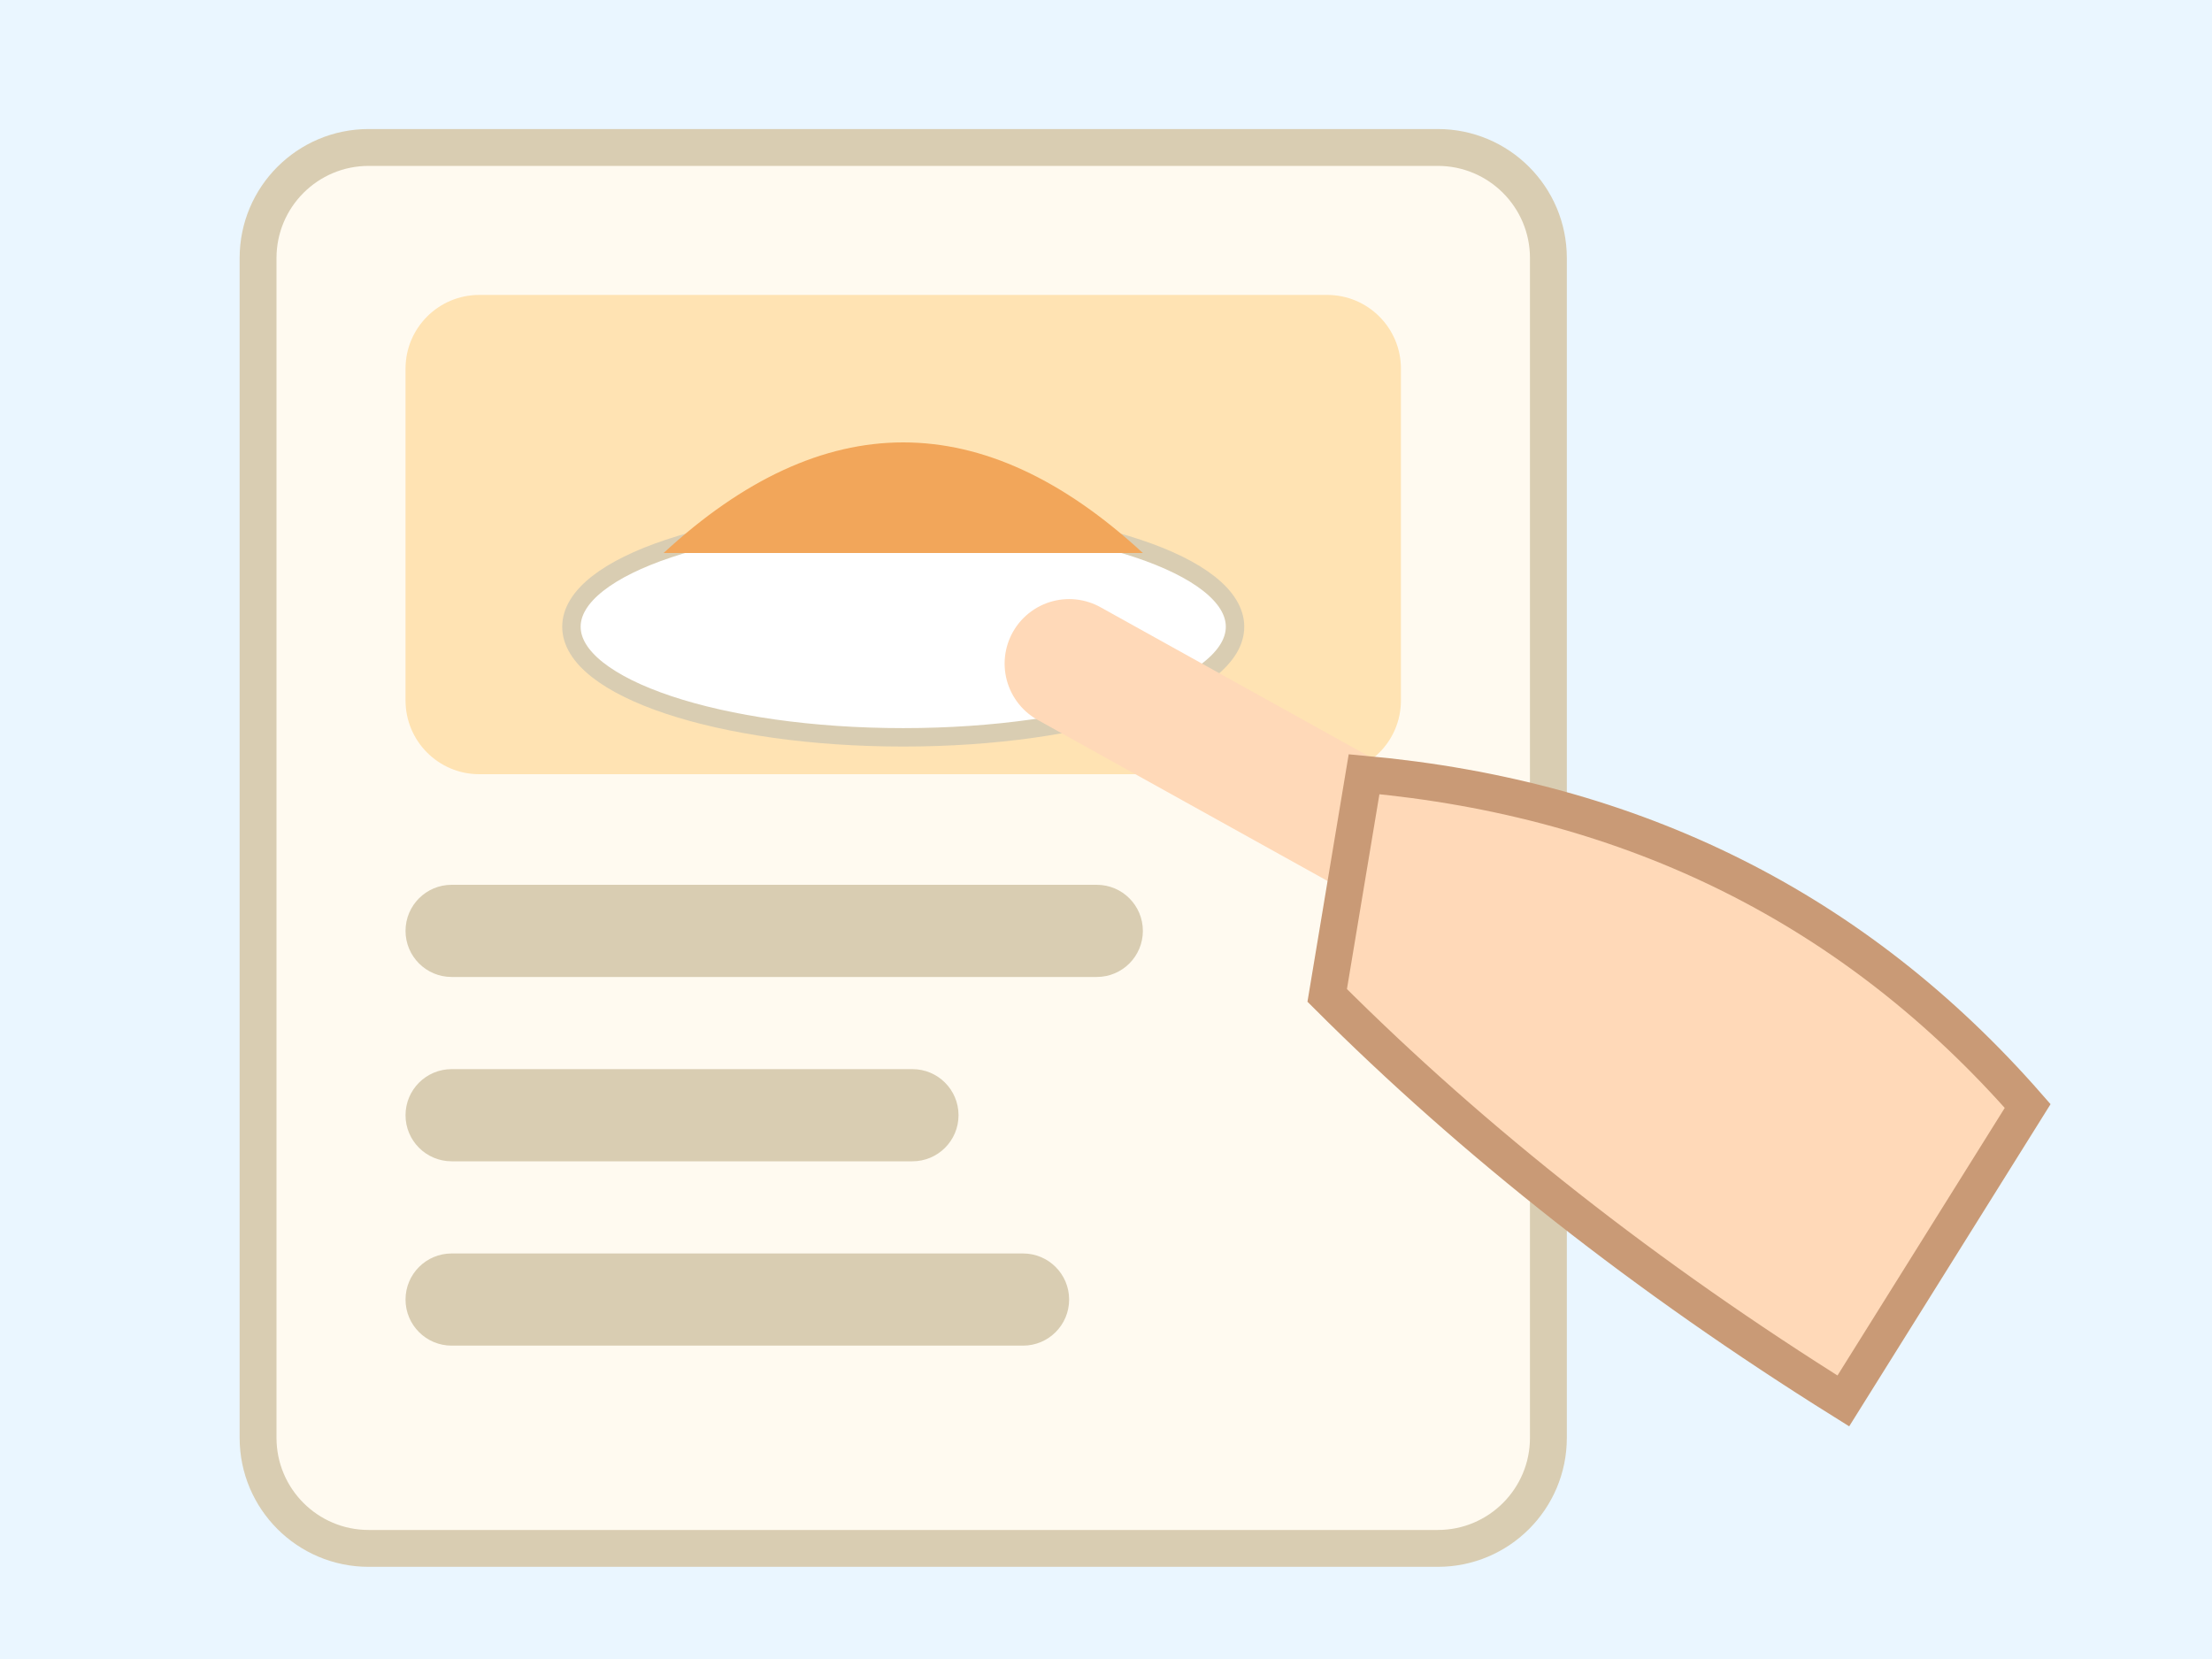
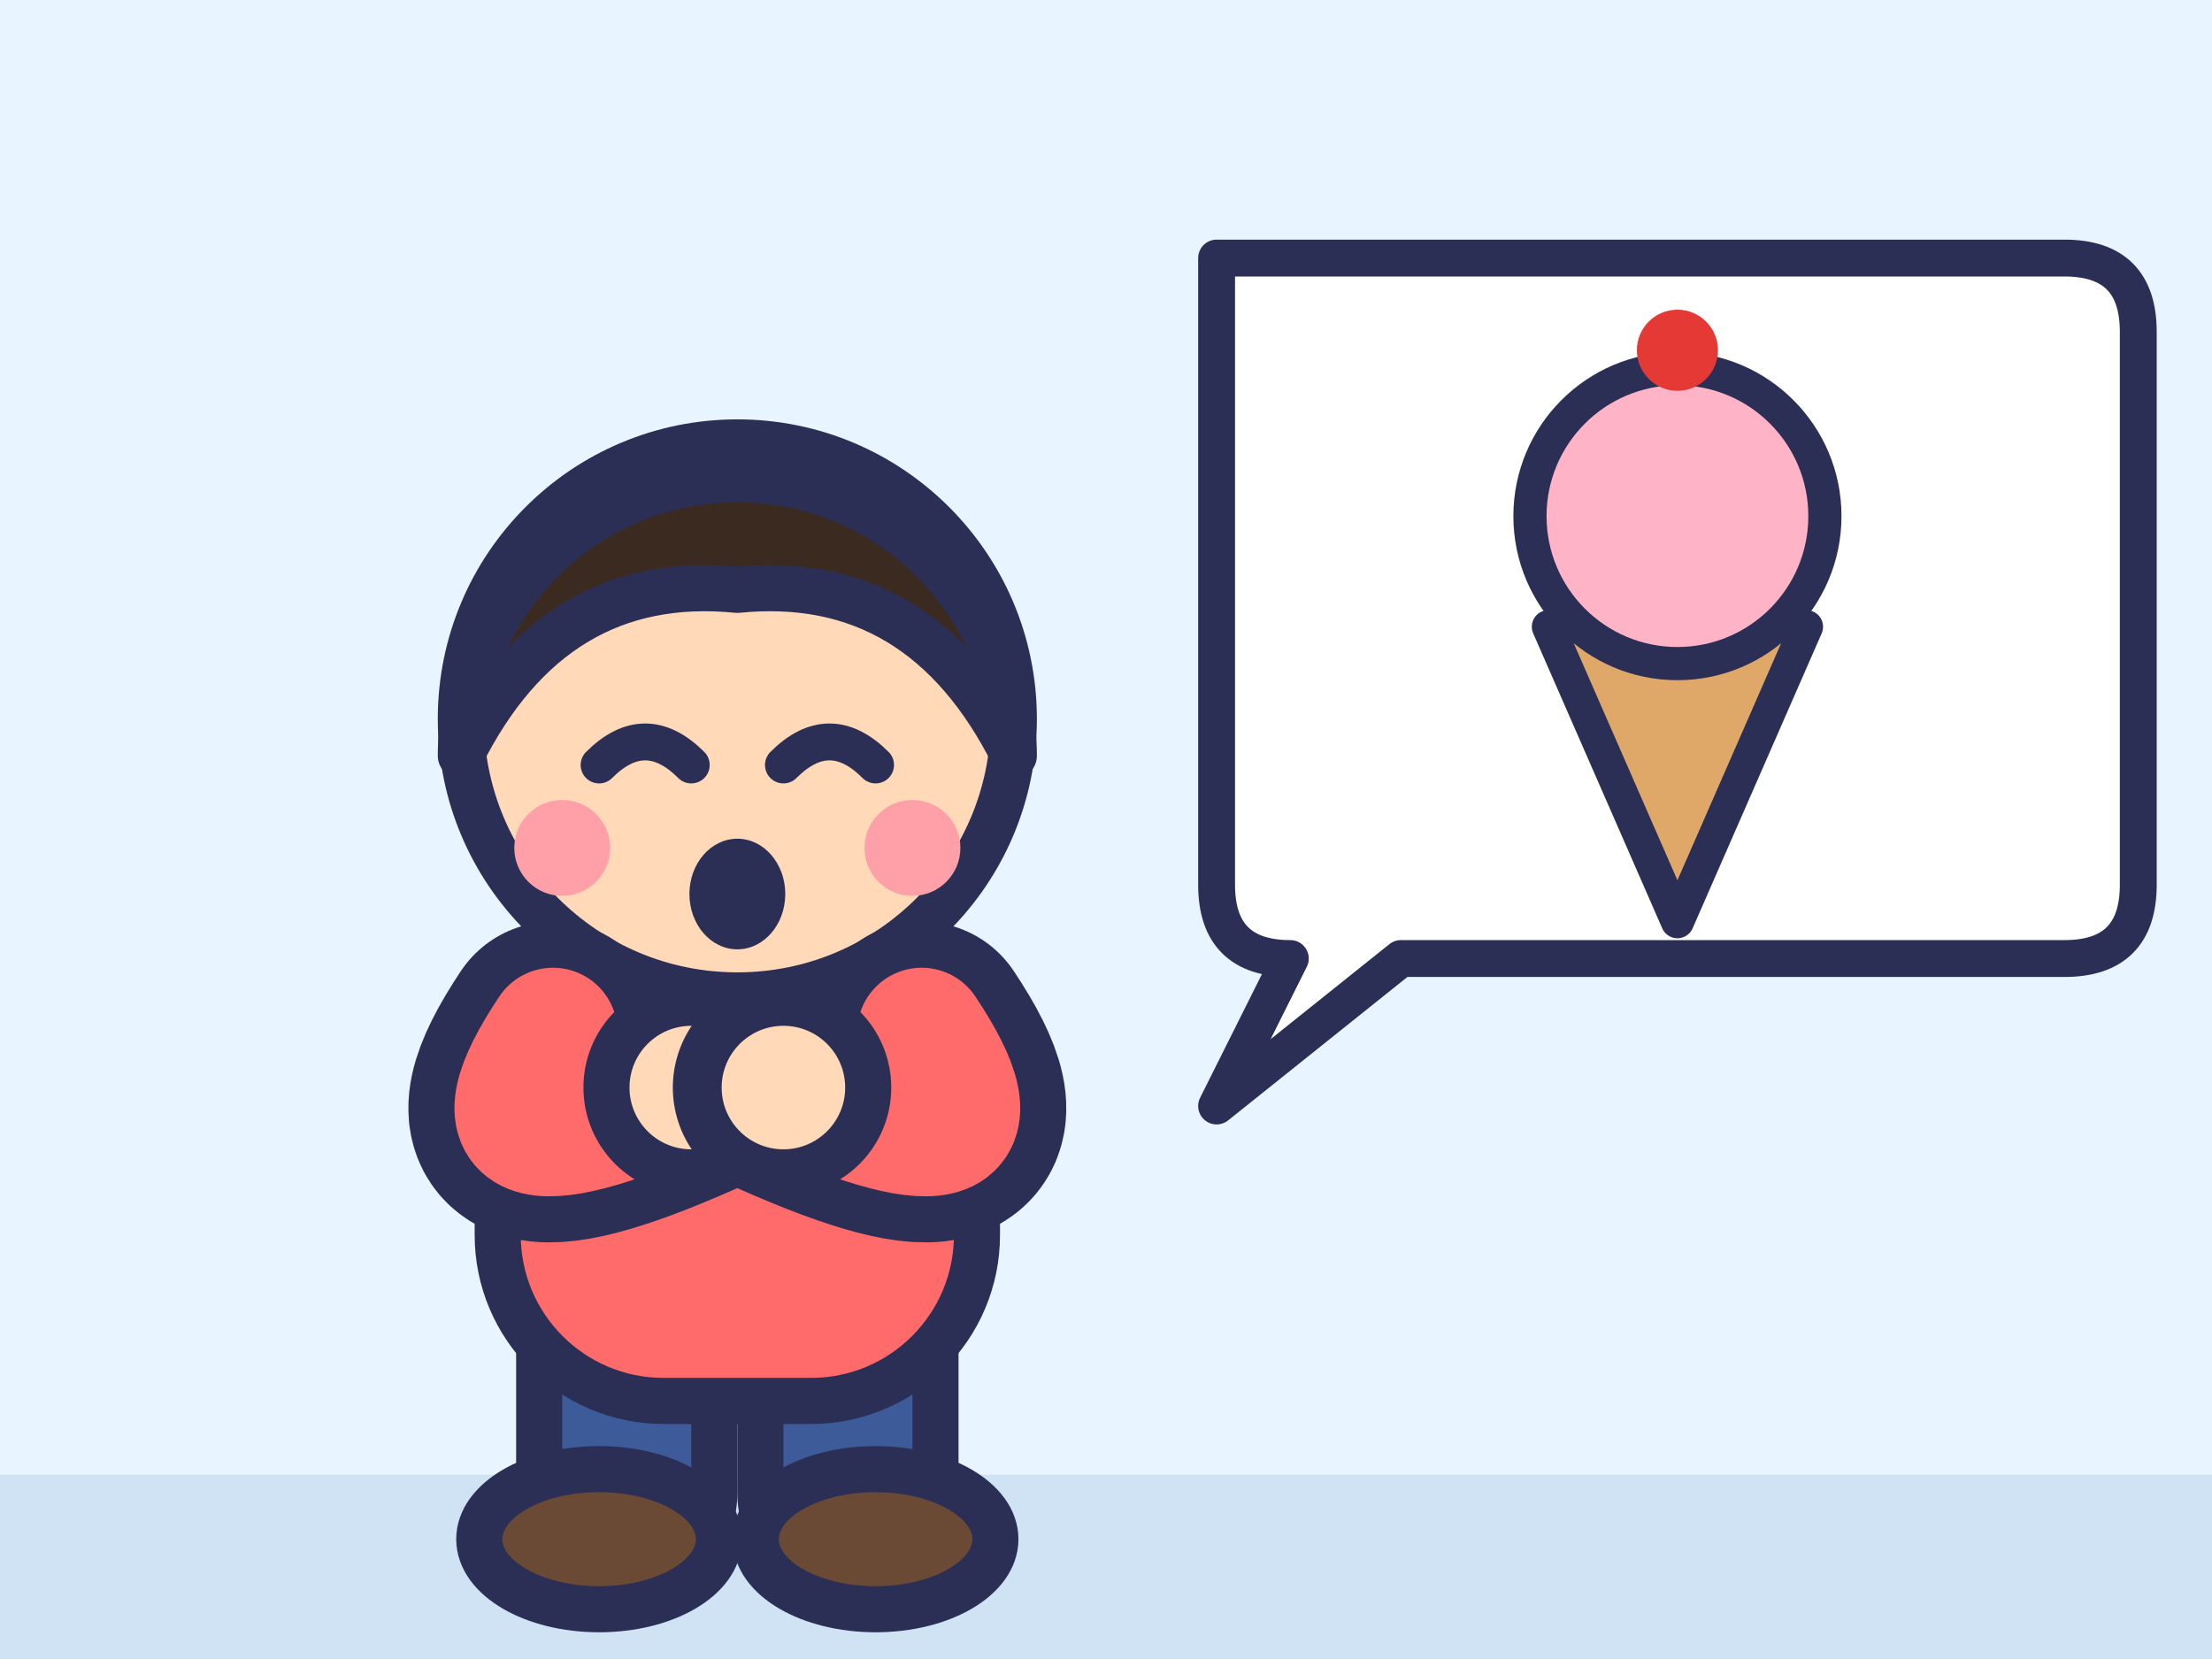
- <svg xmlns="http://www.w3.org/2000/svg" viewBox="0 0 120 90" role="img" aria-label="A finger points at a picture on a menu: please">
-   <rect width="120" height="90" fill="#eaf6ff" />
-   <rect x="14" y="8" width="70" height="76" rx="6" fill="#fffaf0" stroke="#d9cdb2" stroke-width="2" />
-   <rect x="22" y="16" width="54" height="26" rx="4" fill="#ffe3b3" />
-   <ellipse cx="49" cy="34" rx="18" ry="6" fill="#fff" stroke="#d9cdb2" />
-   <path d="M36 30 Q49 18 62 30Z" fill="#f2a65a" />
-   <rect x="22" y="48" width="40" height="5" rx="2.5" fill="#d9cdb2" />
-   <rect x="22" y="58" width="30" height="5" rx="2.5" fill="#d9cdb2" />
-   <rect x="22" y="68" width="36" height="5" rx="2.5" fill="#d9cdb2" />
-   <path d="M58 36 L76 46" stroke="#ffd9b8" stroke-width="7" stroke-linecap="round" />
-   <path d="M74 42 Q96 44 110 60 L100 76 Q84 66 72 54Z" fill="#ffd9b8" stroke="#c99a76" stroke-width="2" />
+ <svg xmlns="http://www.w3.org/2000/svg" viewBox="0 0 120 90" role="img" aria-label="A child puts the hands together and asks for an ice cream: please">
+   <rect width="120" height="90" fill="#e8f4ff" />
+   <rect y="80" width="120" height="10" fill="#cfe3f5" />
+   <g transform="translate(40 87) scale(1.0)">
+     <path d="M-6 -14 L-6 -6" fill="none" stroke="#2b2f55" stroke-width="12.0" stroke-linecap="round" stroke-linejoin="round" />
+     <path d="M-6 -14 L-6 -6" fill="none" stroke="#3d5a99" stroke-width="7" stroke-linecap="round" stroke-linejoin="round" />
+     <path d="M6 -14 L6 -6" fill="none" stroke="#2b2f55" stroke-width="12.0" stroke-linecap="round" stroke-linejoin="round" />
+     <path d="M6 -14 L6 -6" fill="none" stroke="#3d5a99" stroke-width="7" stroke-linecap="round" stroke-linejoin="round" />
+     <ellipse cx="-7.5" cy="-3.5" rx="6.5" ry="3.8" fill="#6b4a35" stroke="#2b2f55" stroke-width="2.5" />
+     <ellipse cx="7.5" cy="-3.5" rx="6.5" ry="3.8" fill="#6b4a35" stroke="#2b2f55" stroke-width="2.5" />
+     <rect x="-13" y="-37" width="26" height="26" rx="9" fill="#ff6b6b" stroke="#2b2f55" stroke-width="2.5" />
+     <g transform="translate(0 -48) rotate(0)">
+       <circle r="15" fill="#ffd9b8" stroke="#2b2f55" stroke-width="2.5" />
+       <path d="M-15 2 A15 15 0 1 1 15 2 Q10 -8 0 -7 Q-10 -8 -15 2Z" fill="#3b2a20" stroke="#2b2f55" stroke-width="2.5" stroke-linejoin="round" />
+       <path d="M-7.5 2.5 q2.5 -2.5 5 0 M2.5 2.5 q2.5 -2.5 5 0" fill="none" stroke="#2b2f55" stroke-width="2" stroke-linecap="round" />
+       <circle cx="-9.5" cy="7" r="2.6" fill="#ff9fa8" />
+       <circle cx="9.5" cy="7" r="2.6" fill="#ff9fa8" />
+       <ellipse cx="0" cy="9.5" rx="2.6" ry="3" fill="#2b2f55" />
+     </g>
+     <path d="M-10 -31 Q-16 -22 -2.5 -28" fill="none" stroke="#2b2f55" stroke-width="12.0" stroke-linecap="round" stroke-linejoin="round" />
+     <path d="M-10 -31 Q-16 -22 -2.5 -28" fill="none" stroke="#ff6b6b" stroke-width="7" stroke-linecap="round" stroke-linejoin="round" />
+     <circle cx="-2.5" cy="-28" r="4.6" fill="#ffd9b8" stroke="#2b2f55" stroke-width="2.5" />
+     <path d="M10 -31 Q16 -22 2.5 -28" fill="none" stroke="#2b2f55" stroke-width="12.0" stroke-linecap="round" stroke-linejoin="round" />
+     <path d="M10 -31 Q16 -22 2.5 -28" fill="none" stroke="#ff6b6b" stroke-width="7" stroke-linecap="round" stroke-linejoin="round" />
+     <circle cx="2.5" cy="-28" r="4.6" fill="#ffd9b8" stroke="#2b2f55" stroke-width="2.5" />
+   </g>
+   <path d="M66 14 H112 Q116 14 116 18 V48 Q116 52 112 52 H76 L66 60 L70 52 H70 Q66 52 66 48Z" fill="#fff" stroke="#2b2f55" stroke-width="2" stroke-linejoin="round" />
+   <path d="M84 34 L91 50 L98 34Z" fill="#e0a868" stroke="#2b2f55" stroke-width="1.8" stroke-linejoin="round" />
+   <circle cx="91" cy="28" r="8" fill="#ffb3c7" stroke="#2b2f55" stroke-width="1.8" />
+   <circle cx="91" cy="19" r="2.2" fill="#e53935" />
</svg>
